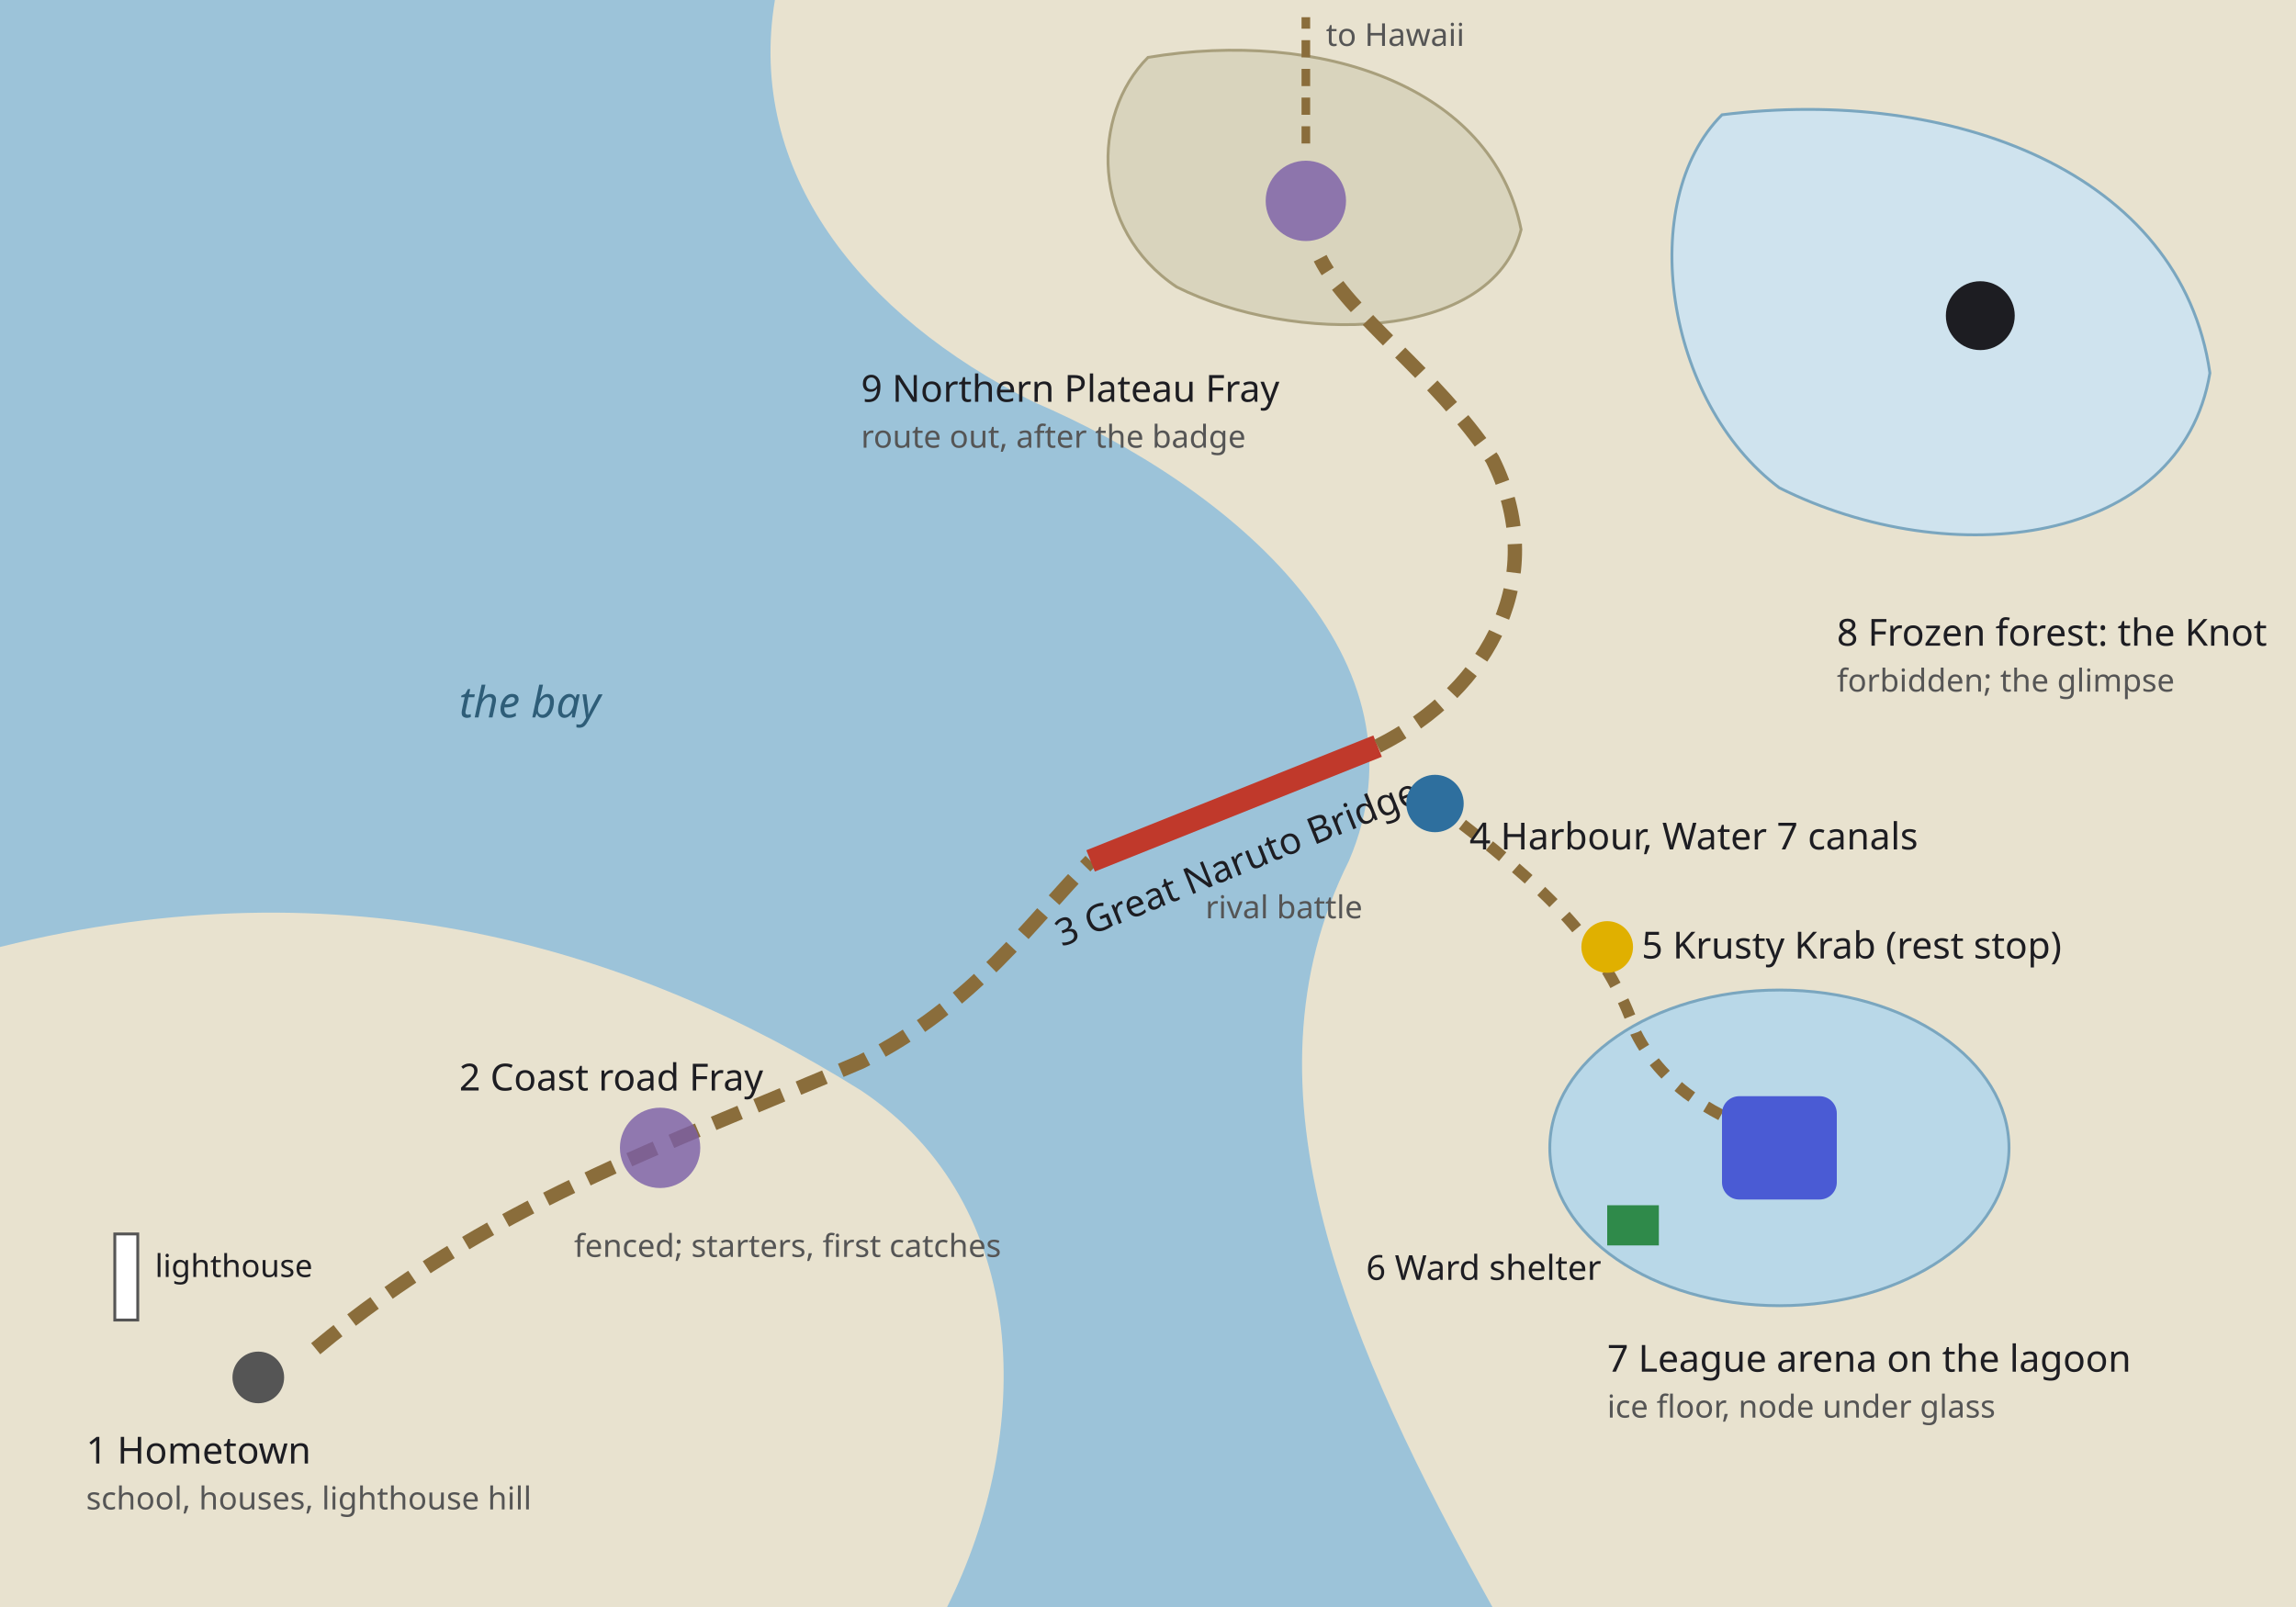
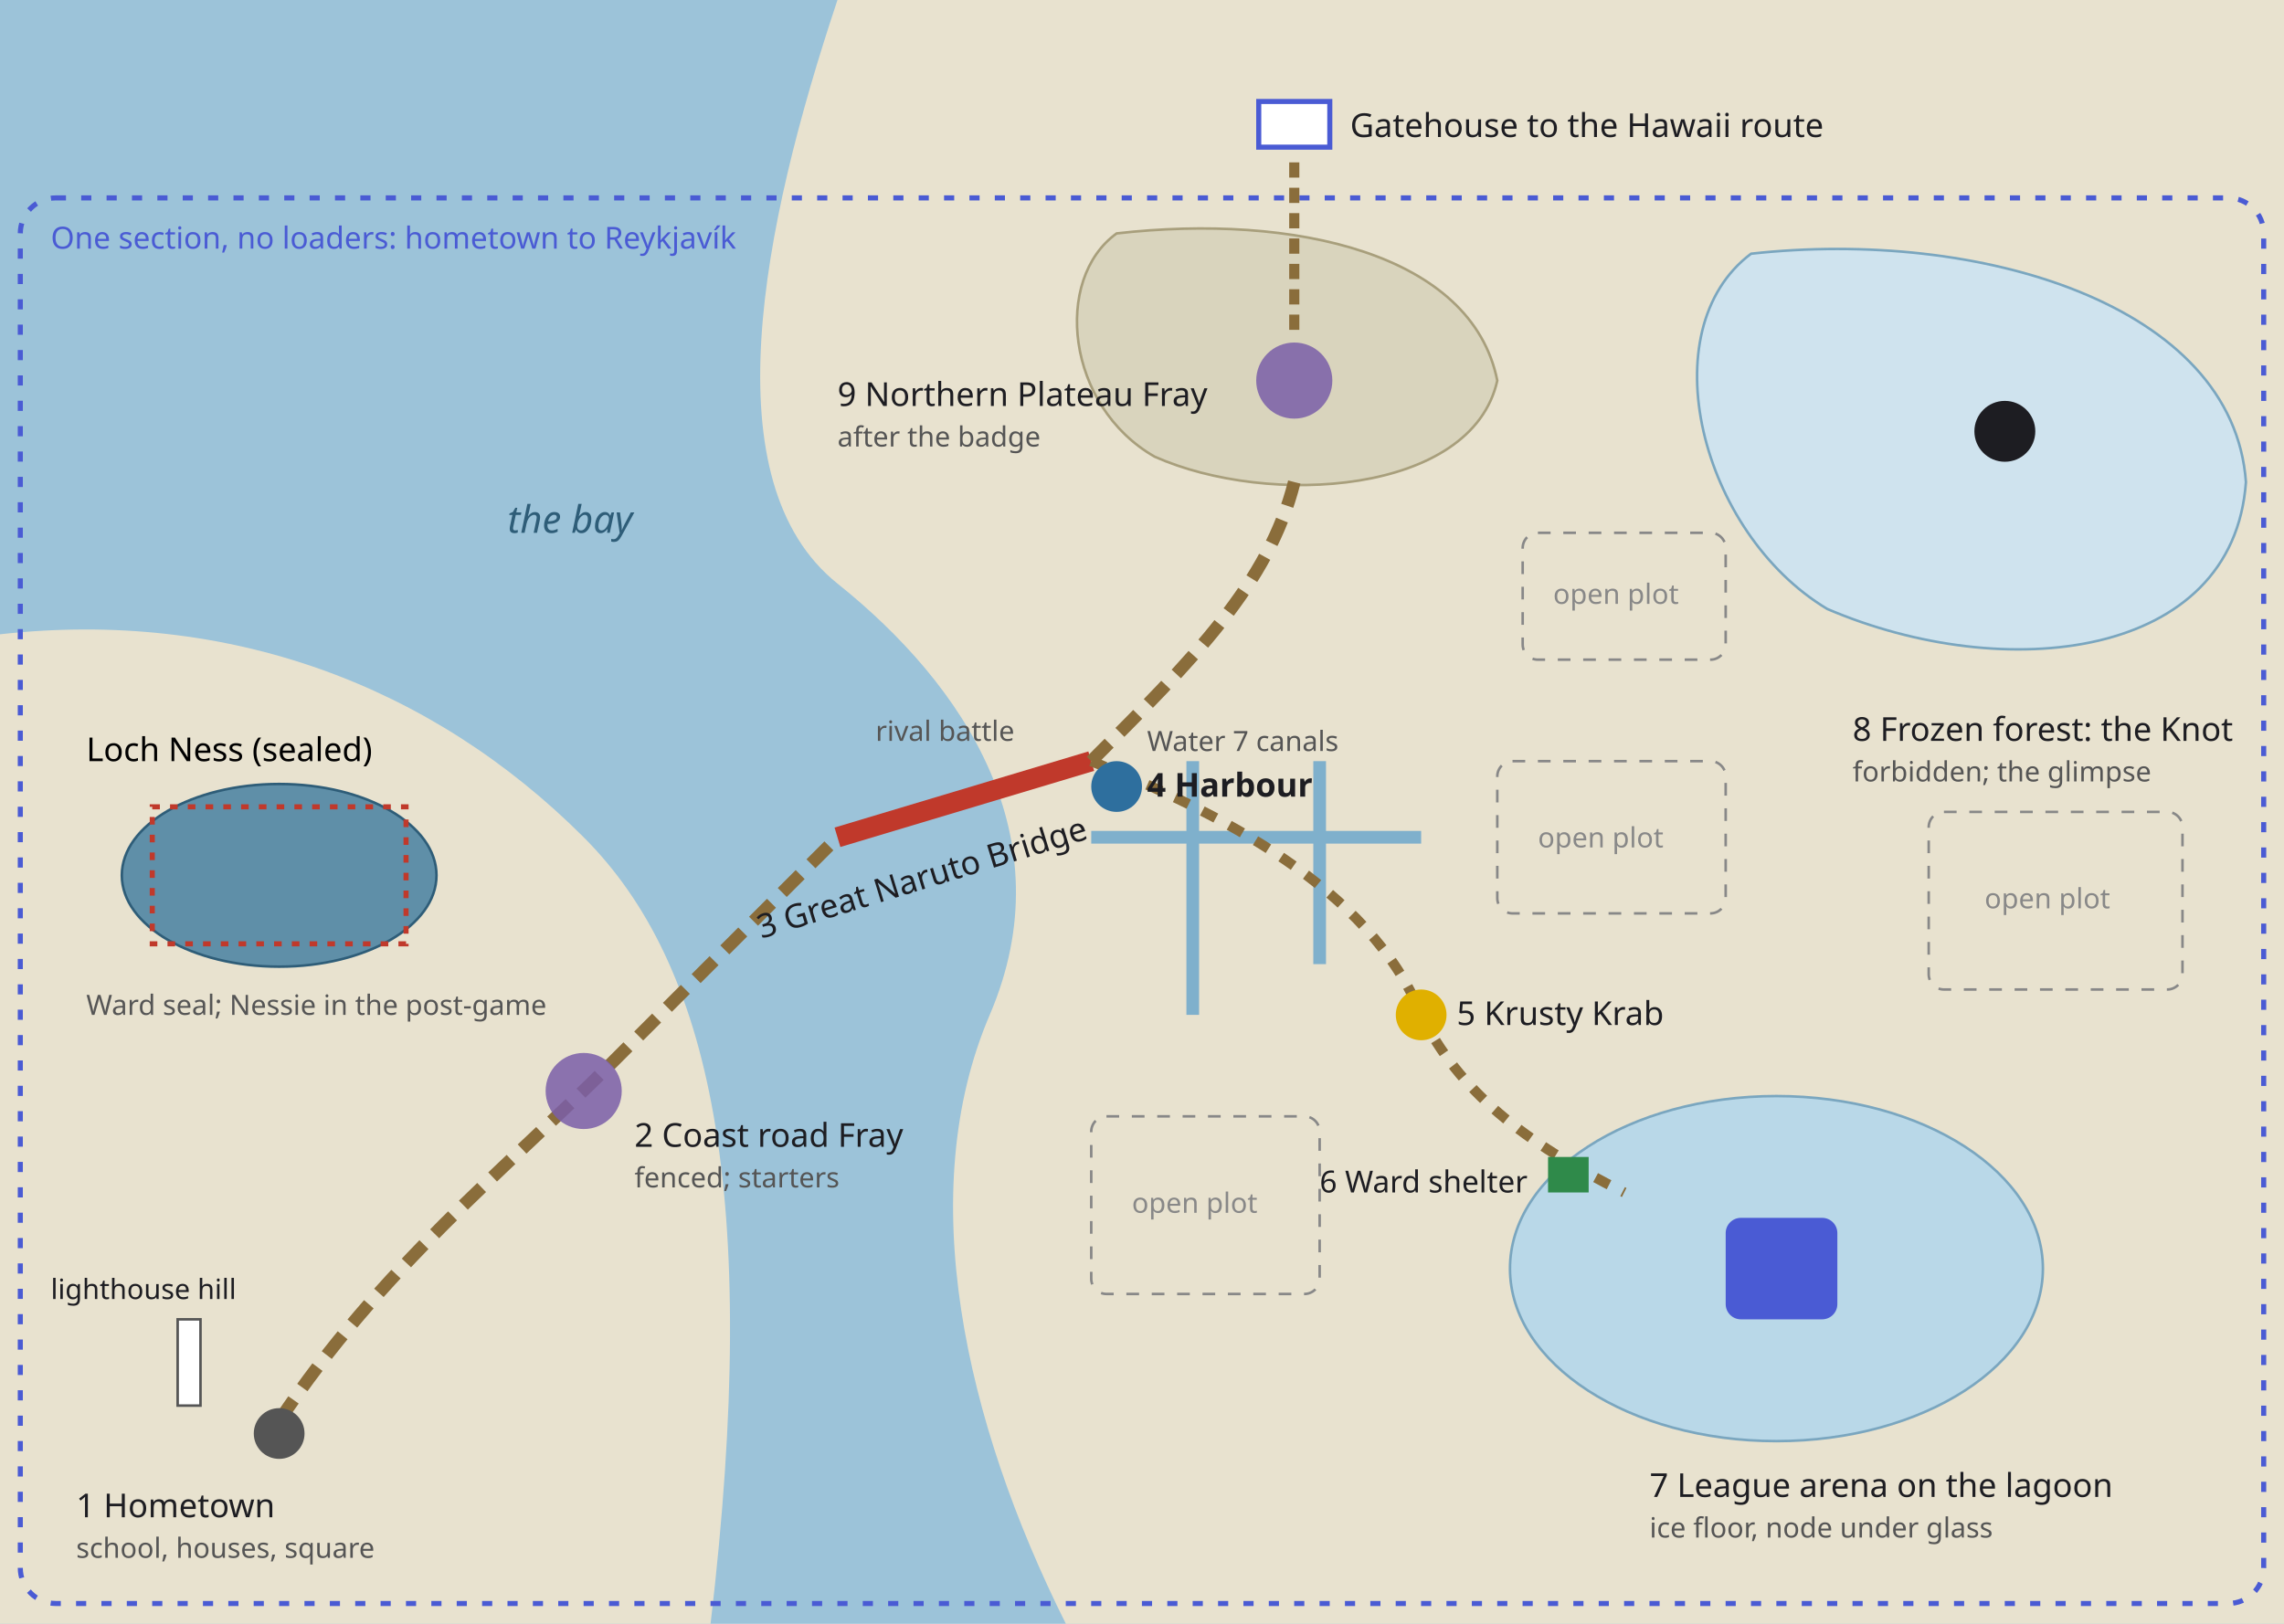
- <svg xmlns="http://www.w3.org/2000/svg" viewBox="0 0 800 560" font-family="system-ui, sans-serif" font-size="13">
-   <rect width="800" height="560" fill="#9cc3d9" />
-   <path d="M0 330 C 120 300, 220 330, 300 380 C 360 420, 360 500, 330 560 L 0 560 Z" fill="#e8e2cf" />
-   <path d="M800 0 L 800 560 L 520 560 C 470 470, 430 380, 470 300 C 500 230, 430 170, 360 140 C 300 110, 260 60, 270 0 Z" fill="#e8e2cf" />
-   <path d="M600 40 C 680 30, 760 60, 770 130 C 760 190, 680 200, 620 170 C 580 140, 570 70, 600 40 Z" fill="#cfe3ee" stroke="#7aa6bf" />
-   <path d="M400 20 C 460 10, 520 30, 530 80 C 520 120, 450 120, 410 100 C 380 80, 380 40, 400 20 Z" fill="#d9d4bd" stroke="#a89f7c" />
-   <ellipse cx="620" cy="400" rx="80" ry="55" fill="#b9d8e8" stroke="#7aa6bf" />
-   <path d="M110 470 C 170 420, 230 400, 300 370 C 340 350, 360 320, 380 300" fill="none" stroke="#8a6d3b" stroke-width="5" stroke-dasharray="10 6" />
-   <path d="M380 300 L 480 260" stroke="#c0392b" stroke-width="8" />
-   <path d="M480 260 C 520 240, 540 200, 520 160 C 500 130, 470 110, 460 90" fill="none" stroke="#8a6d3b" stroke-width="5" stroke-dasharray="10 6" />
-   <path d="M500 280 C 540 310, 560 330, 570 360 C 580 380, 600 390, 615 395" fill="none" stroke="#8a6d3b" stroke-width="4" stroke-dasharray="6 6" />
+ <svg xmlns="http://www.w3.org/2000/svg" viewBox="0 0 900 640" font-family="system-ui, sans-serif" font-size="13">
+   <rect width="900" height="640" fill="#9cc3d9" />
+   <path d="M0 250 C 90 240, 170 270, 230 330 C 280 380, 300 470, 280 640 L 0 640 Z" fill="#e8e2cf" />
+   <path d="M900 0 L 900 640 L 420 640 C 380 560, 360 470, 390 400 C 420 330, 380 270, 330 230 C 280 190, 300 90, 330 0 Z" fill="#e8e2cf" />
+   <rect x="8" y="78" width="884" height="554" rx="14" fill="none" stroke="#4a5bd4" stroke-width="2" stroke-dasharray="4 6" />
+   <text x="20" y="98" fill="#4a5bd4" font-size="12">One section, no loaders: hometown to Reykjavík</text>
+   <ellipse cx="110" cy="345" rx="62" ry="36" fill="#5f8fa8" stroke="#2e5d78" />
+   <path d="M60 318 L 160 318 L 160 372 L 60 372 Z" fill="none" stroke="#c0392b" stroke-width="2" stroke-dasharray="3 4" />
+   <text x="34" y="300">Loch Ness (sealed)</text>
+   <text x="34" y="400" fill="#555" font-size="11">Ward seal; Nessie in the post-game</text>
+   <ellipse cx="700" cy="500" rx="105" ry="68" fill="#b9d8e8" stroke="#7aa6bf" />
+   <path d="M690 100 C 780 90, 880 120, 885 190 C 880 260, 790 270, 720 240 C 670 210, 650 130, 690 100 Z" fill="#cfe3ee" stroke="#7aa6bf" />
+   <path d="M440 92 C 510 84, 580 100, 590 150 C 580 195, 500 200, 455 180 C 420 160, 415 110, 440 92 Z" fill="#d9d4bd" stroke="#a89f7c" />
+   <g stroke="#7fb0cc" stroke-width="5" fill="none">
+     <path d="M430 330 L 560 330" />
+     <path d="M470 300 L 470 400" />
+     <path d="M520 300 L 520 380" />
+   </g>
+   <g fill="none" stroke="#888" stroke-dasharray="5 5">
+     <rect x="590" y="300" width="90" height="60" rx="6" />
+     <rect x="760" y="320" width="100" height="70" rx="6" />
+     <rect x="430" y="440" width="90" height="70" rx="6" />
+     <rect x="600" y="210" width="80" height="50" rx="6" />
+   </g>
+   <g fill="#888" font-size="11">
+     <text x="606" y="334">open plot</text>
+     <text x="782" y="358">open plot</text>
+     <text x="446" y="478">open plot</text>
+     <text x="612" y="238">open plot</text>
+   </g>
+   <path d="M110 560 C 150 500, 200 460, 240 420 C 270 390, 300 360, 330 330" fill="none" stroke="#8a6d3b" stroke-width="5" stroke-dasharray="10 6" />
+   <path d="M330 330 L 430 300" stroke="#c0392b" stroke-width="8" />
+   <path d="M430 300 C 480 320, 540 350, 560 400 C 575 430, 600 450, 640 470" fill="none" stroke="#8a6d3b" stroke-width="4" stroke-dasharray="6 6" />
+   <path d="M430 300 C 470 260, 500 230, 510 190" fill="none" stroke="#8a6d3b" stroke-width="5" stroke-dasharray="10 6" />
+   <path d="M510 130 L 510 60" stroke="#8a6d3b" stroke-width="4" stroke-dasharray="6 4" />
  <g fill="#1d1d22">
-     <circle cx="90" cy="480" r="9" fill="#555" />
-     <text x="30" y="510">1 Hometown</text>
-     <text x="30" y="526" fill="#555" font-size="11">school, houses, lighthouse hill</text>
-     <rect x="40" y="430" width="8" height="30" fill="#fff" stroke="#555" />
-     <text x="54" y="445" font-size="11">lighthouse</text>
-     <circle cx="230" cy="400" r="14" fill="#7a5ea8" opacity=".8" />
-     <text x="160" y="380">2 Coast road Fray</text>
-     <text x="200" y="438" fill="#555" font-size="11">fenced; starters, first catches</text>
-     <text x="370" y="330" transform="rotate(-22 370 330)">3 Great Naruto Bridge</text>
-     <text x="420" y="320" fill="#555" font-size="11">rival battle</text>
-     <circle cx="500" cy="280" r="10" fill="#2e6f9e" />
-     <text x="512" y="296">4 Harbour, Water 7 canals</text>
-     <circle cx="560" cy="330" r="9" fill="#e0b000" />
-     <text x="572" y="334">5 Krusty Krab (rest stop)</text>
-     <rect x="600" y="382" width="40" height="36" rx="6" fill="#4a5bd4" />
-     <text x="560" y="478">7 League arena on the lagoon</text>
-     <text x="560" y="494" fill="#555" font-size="11">ice floor, node under glass</text>
-     <rect x="560" y="420" width="18" height="14" fill="#2f8a4a" />
-     <text x="476" y="446" font-size="12">6 Ward shelter</text>
-     <circle cx="690" cy="110" r="12" fill="#1d1d22" />
-     <text x="640" y="225">8 Frozen forest: the Knot</text>
-     <text x="640" y="241" fill="#555" font-size="11">forbidden; the glimpse</text>
-     <circle cx="455" cy="70" r="14" fill="#7a5ea8" opacity=".8" />
-     <text x="300" y="140">9 Northern Plateau Fray</text>
-     <text x="300" y="156" fill="#555" font-size="11">route out, after the badge</text>
-     <path d="M455 50 L 455 6" stroke="#8a6d3b" stroke-width="3" stroke-dasharray="6 4" />
-     <text x="462" y="16" font-size="11" fill="#555">to Hawaii</text>
-     <text x="160" y="250" fill="#2e5d78" font-size="15" font-style="italic">the bay</text>
+     <rect x="70" y="520" width="9" height="34" fill="#fff" stroke="#555" />
+     <text x="20" y="512" font-size="11">lighthouse hill</text>
+     <circle cx="110" cy="565" r="10" fill="#555" />
+     <text x="30" y="598">1 Hometown</text>
+     <text x="30" y="614" fill="#555" font-size="11">school, houses, square</text>
+     <circle cx="230" cy="430" r="15" fill="#7a5ea8" opacity=".85" />
+     <text x="250" y="452">2 Coast road Fray</text>
+     <text x="250" y="468" fill="#555" font-size="11">fenced; starters</text>
+     <text x="300" y="370" transform="rotate(-17 300 370)">3 Great Naruto Bridge</text>
+     <text x="345" y="292" fill="#555" font-size="11">rival battle</text>
+     <circle cx="440" cy="310" r="10" fill="#2e6f9e" />
+     <text x="452" y="314" font-weight="600">4 Harbour</text>
+     <text x="452" y="296" fill="#555" font-size="11">Water 7 canals</text>
+     <circle cx="560" cy="400" r="10" fill="#e0b000" />
+     <text x="574" y="404">5 Krusty Krab</text>
+     <rect x="610" y="456" width="16" height="14" fill="#2f8a4a" />
+     <text x="520" y="470" font-size="12">6 Ward shelter</text>
+     <rect x="680" y="480" width="44" height="40" rx="6" fill="#4a5bd4" />
+     <text x="650" y="590">7 League arena on the lagoon</text>
+     <text x="650" y="606" fill="#555" font-size="11">ice floor, node under glass</text>
+     <circle cx="790" cy="170" r="12" fill="#1d1d22" />
+     <text x="730" y="292">8 Frozen forest: the Knot</text>
+     <text x="730" y="308" fill="#555" font-size="11">forbidden; the glimpse</text>
+     <circle cx="510" cy="150" r="15" fill="#7a5ea8" opacity=".85" />
+     <text x="330" y="160">9 Northern Plateau Fray</text>
+     <text x="330" y="176" fill="#555" font-size="11">after the badge</text>
+     <rect x="496" y="40" width="28" height="18" fill="#fff" stroke="#4a5bd4" stroke-width="2" />
+     <text x="532" y="54">Gatehouse to the Hawaii route</text>
+     <text x="200" y="210" fill="#2e5d78" font-size="15" font-style="italic">the bay</text>
  </g>
</svg>
